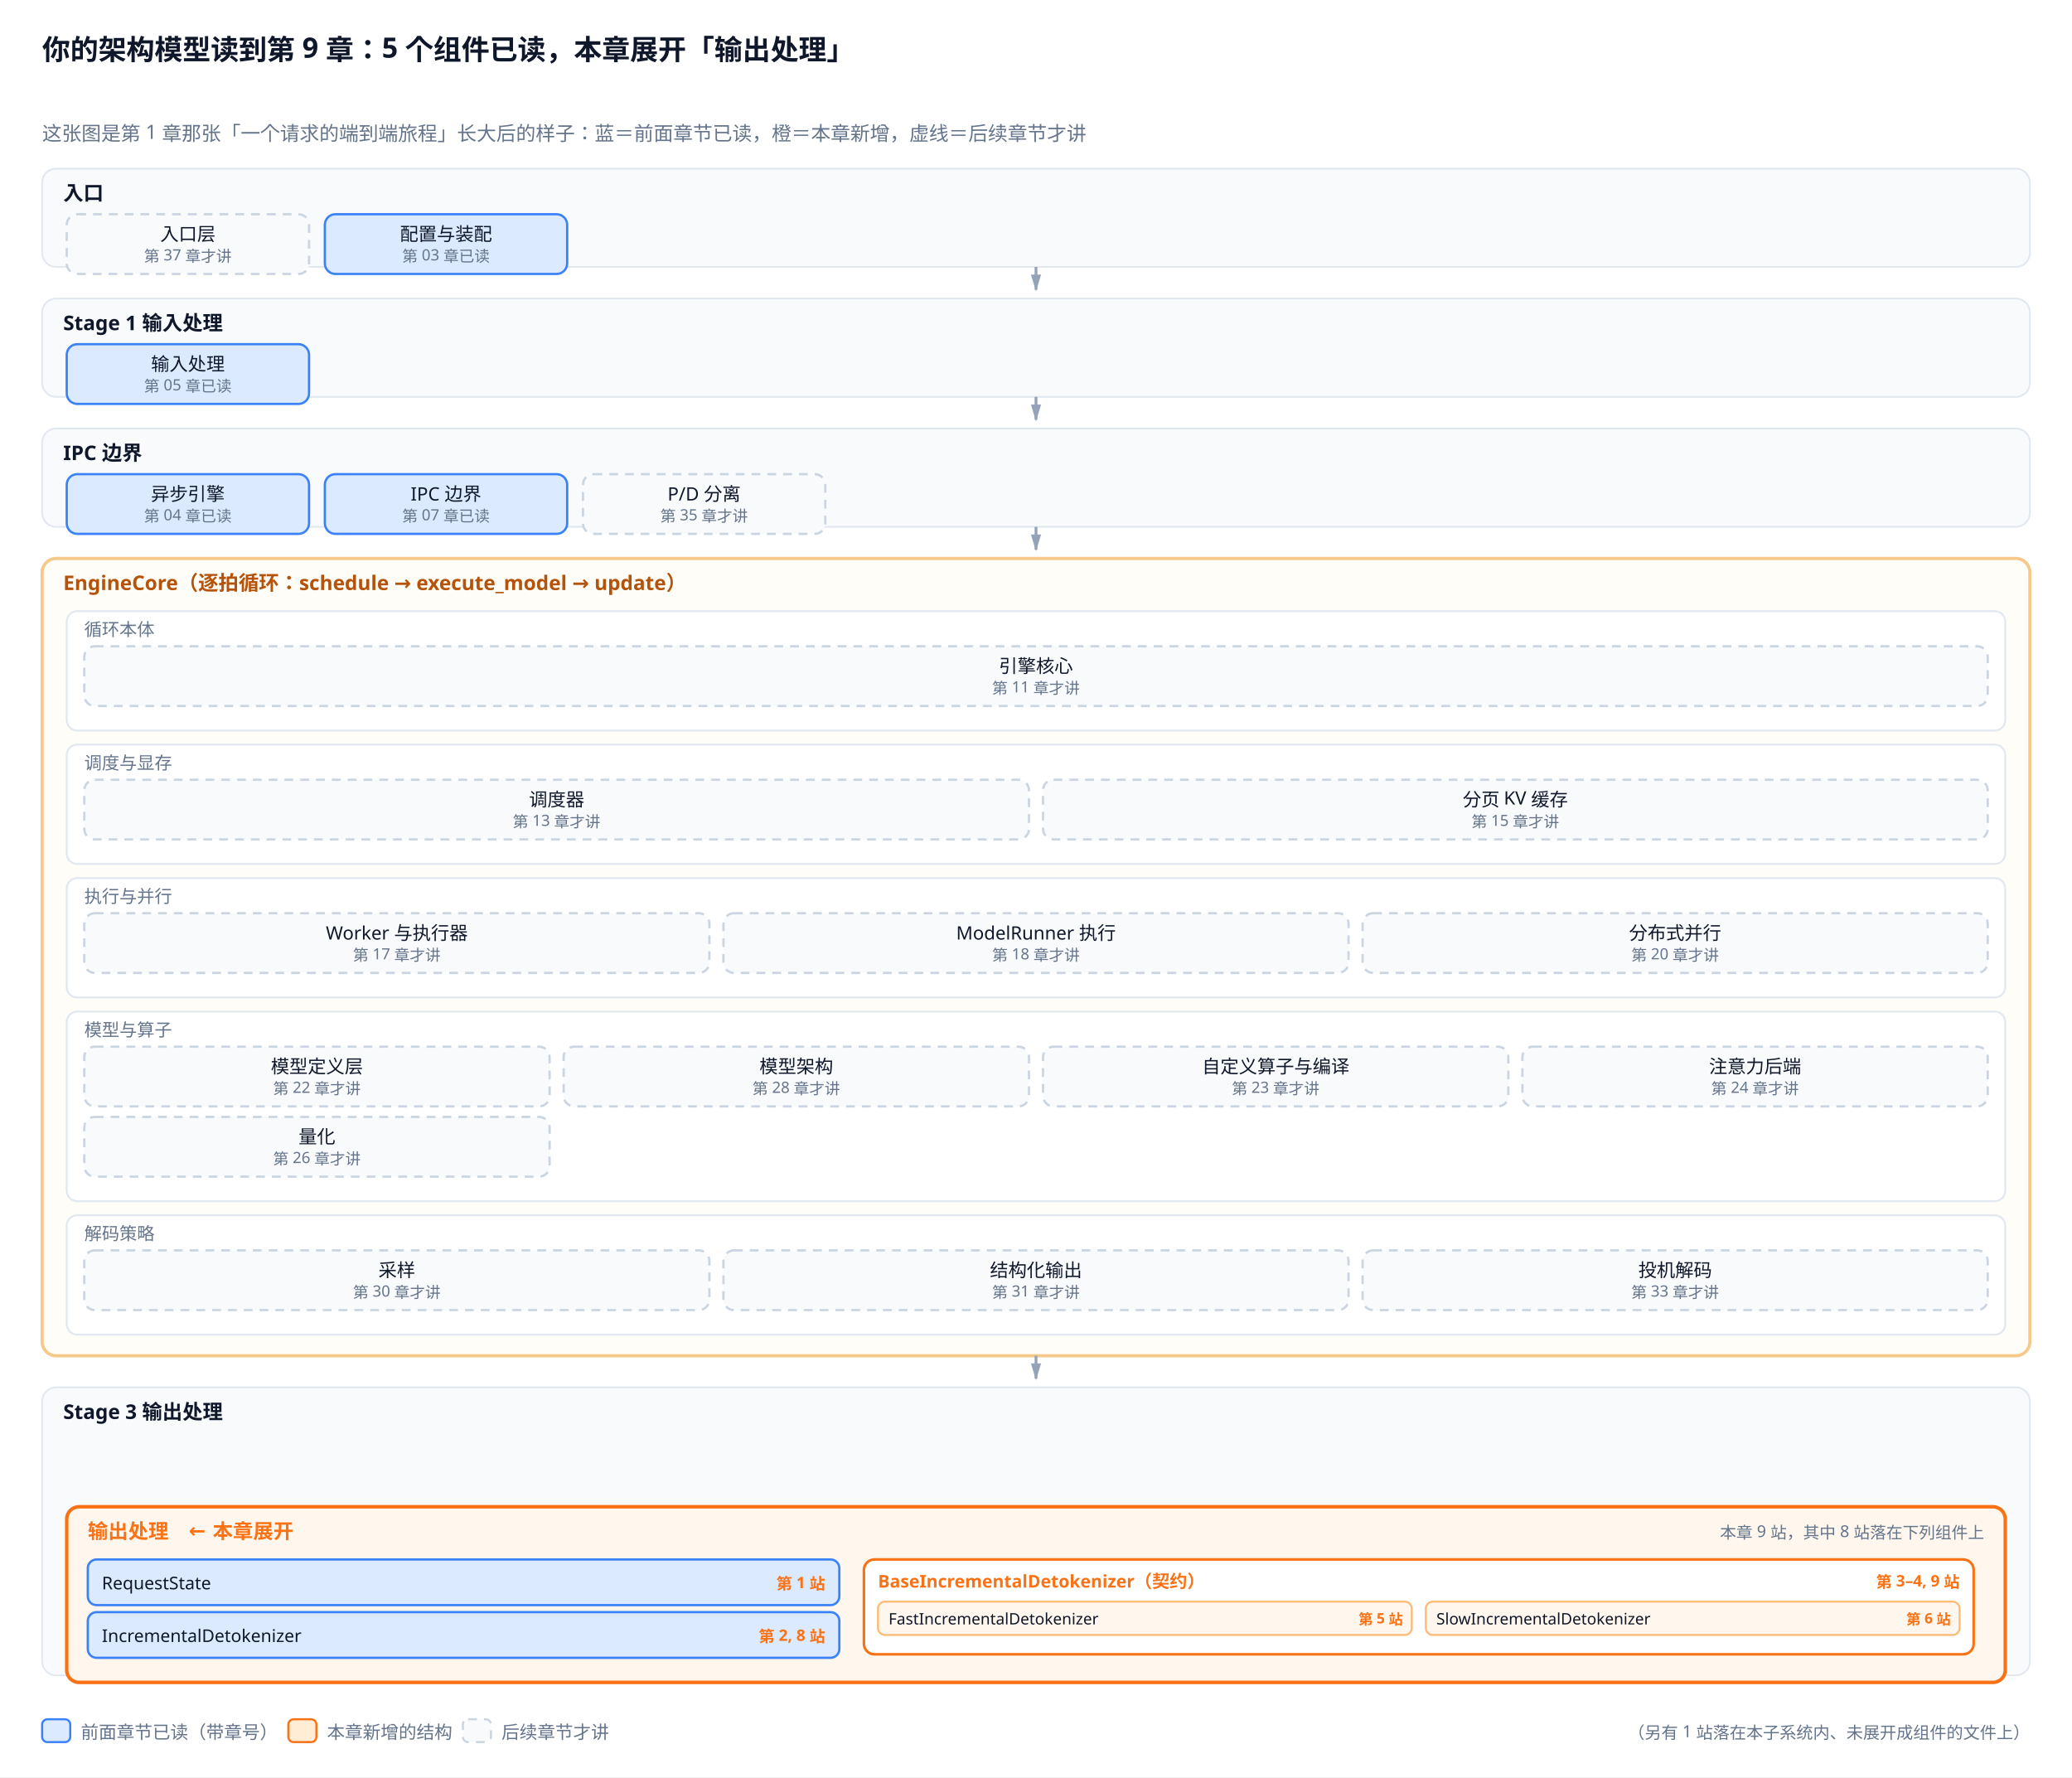
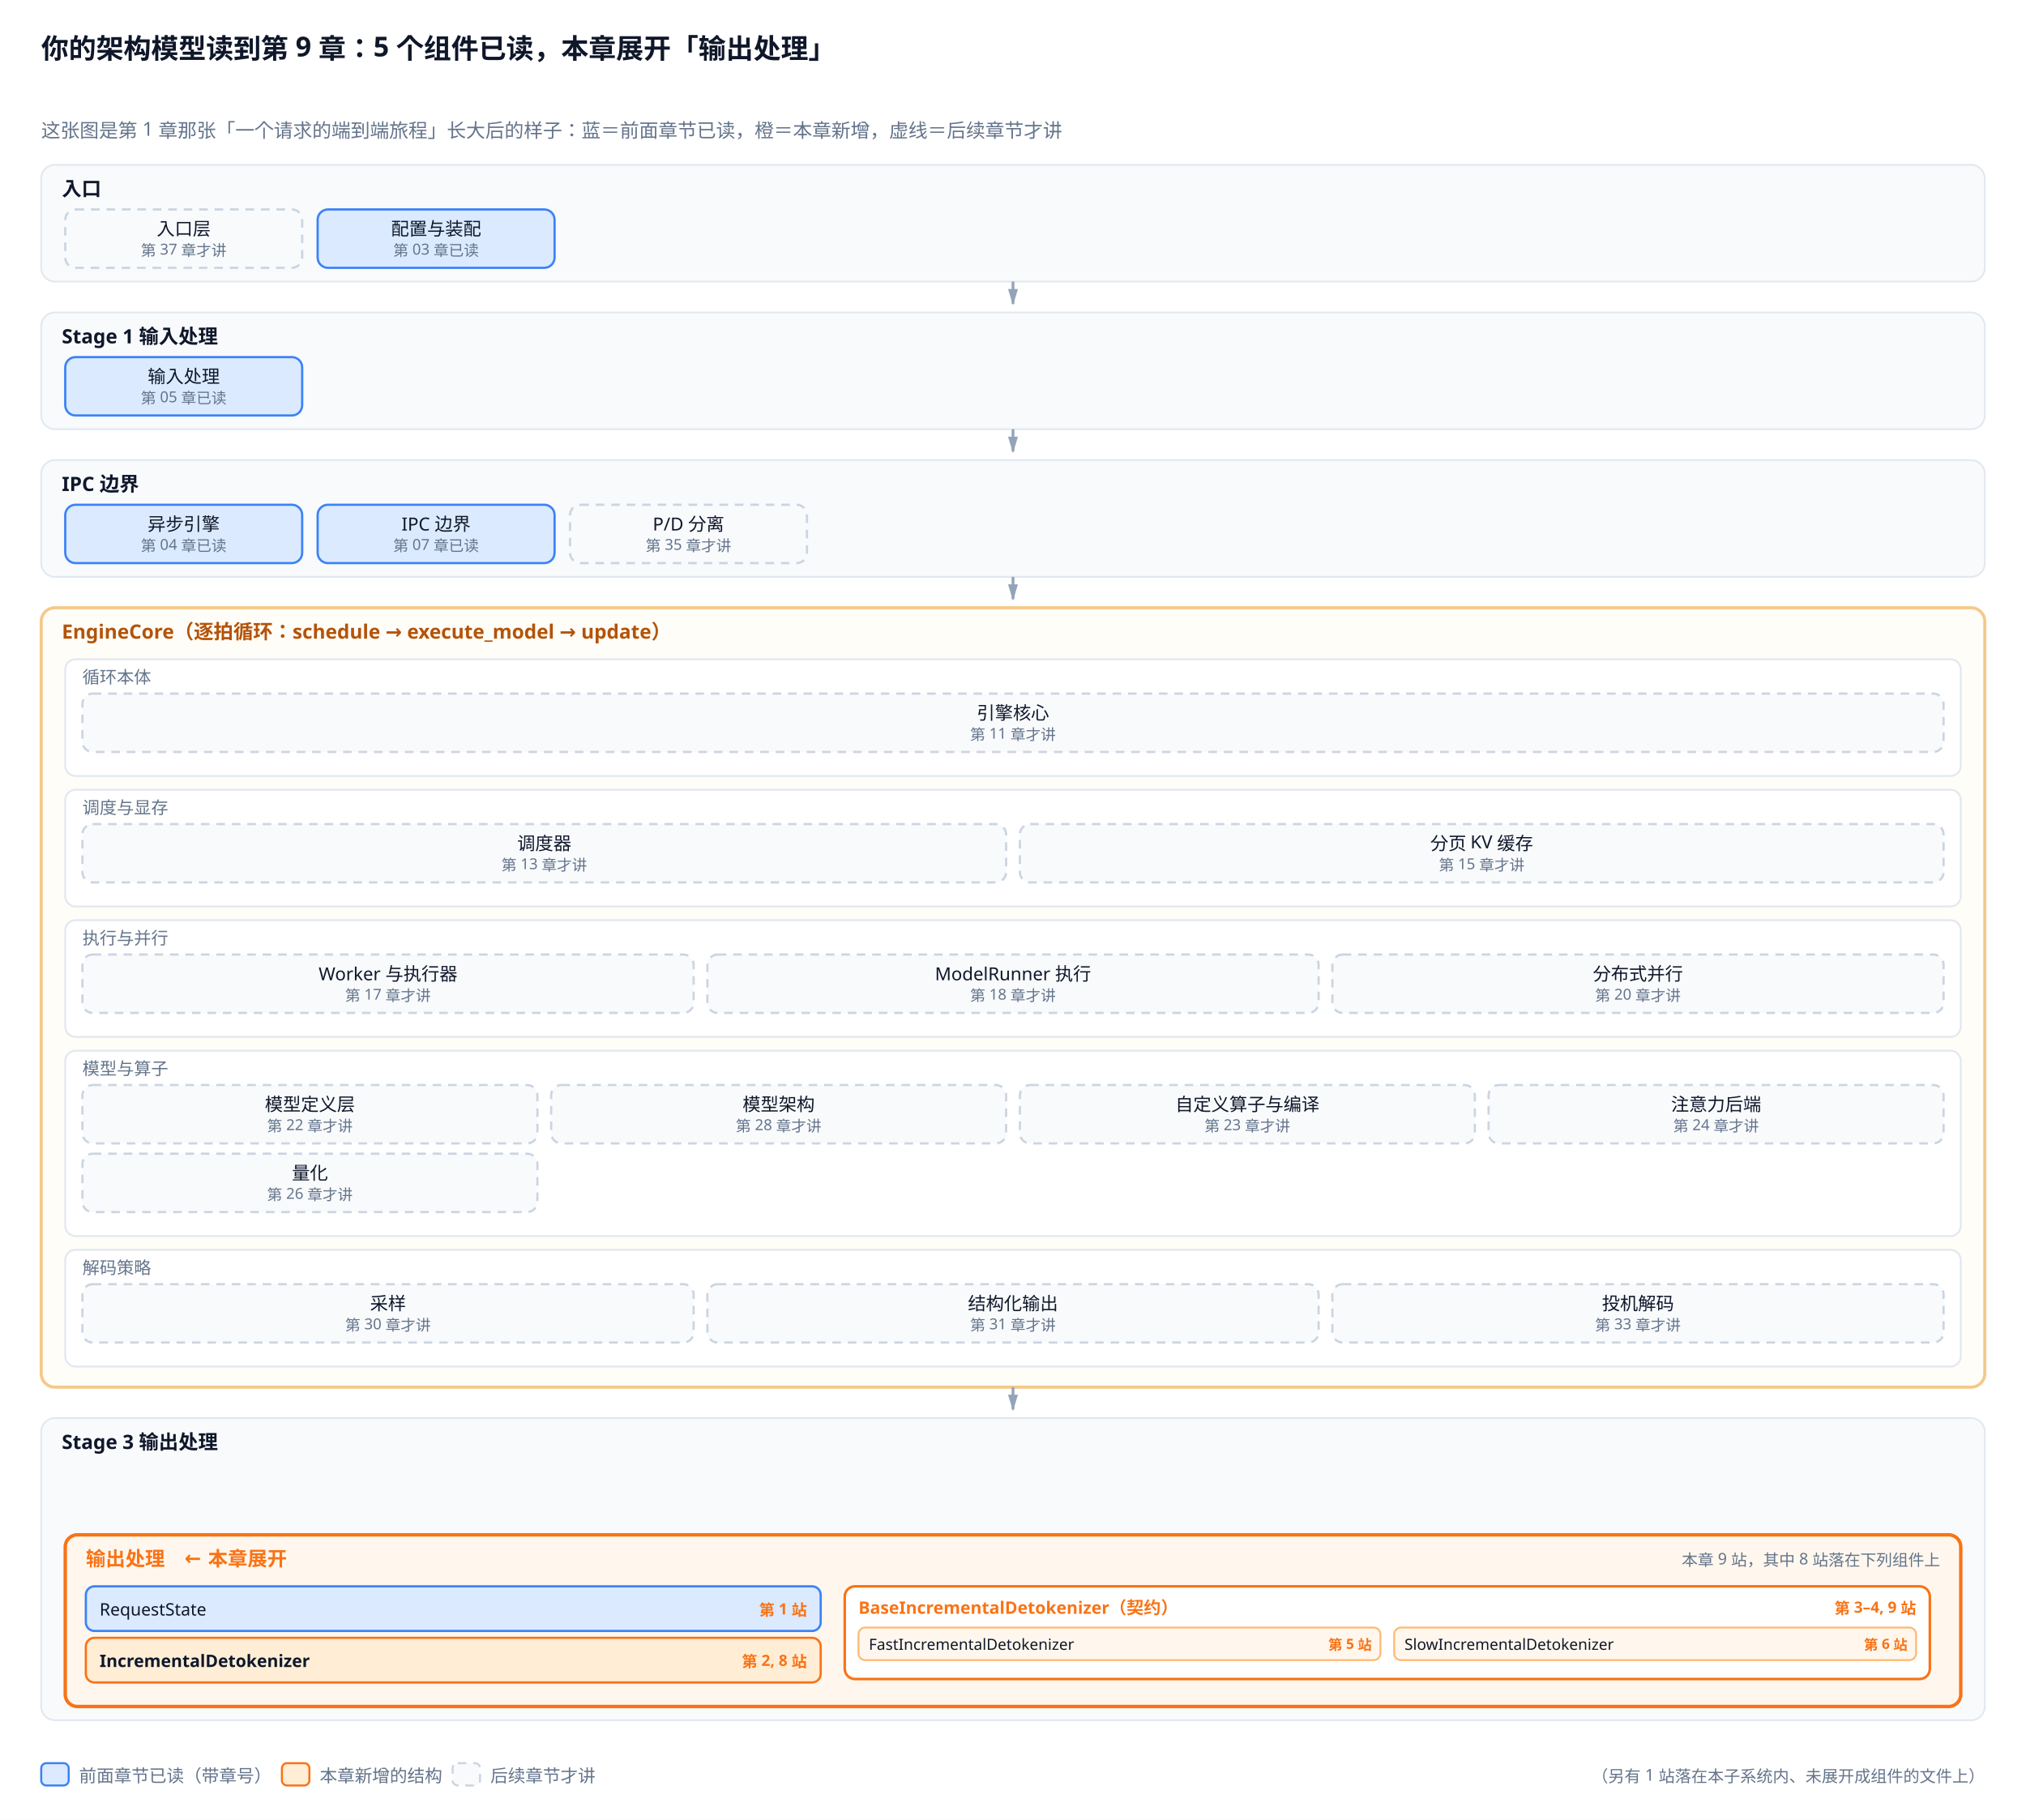
- <svg xmlns="http://www.w3.org/2000/svg" viewBox="0 0 1180 1012">
+ <svg xmlns="http://www.w3.org/2000/svg" viewBox="0 0 1180 1060">
  <defs>
    <marker id="a" viewBox="0 0 10 6" refX="9" refY="3" markerWidth="6" markerHeight="4" orient="auto">
      <path d="M0,0 L10,3 L0,6 Z" fill="#94a3b8" />
    </marker>
    <marker id="a2" viewBox="0 0 10 6" refX="9" refY="3" markerWidth="6" markerHeight="4" orient="auto">
      <path d="M0,0 L10,3 L0,6 Z" fill="#f97316" />
    </marker>
  </defs>
-   <rect width="1180" height="1012" fill="white" />
+   <rect width="1180" height="1060" fill="white" />
  <text x="24" y="34" font-family="sans-serif" font-size="16" fill="#0f172a" font-weight="bold">你的架构模型读到第 9 章：5 个组件已读，本章展开「输出处理」</text>
  <text x="24.0" y="80.0" font-family="sans-serif" font-size="11.2" fill="#64748b" text-anchor="start">这张图是第 1 章那张「一个请求的端到端旅程」长大后的样子：蓝＝前面章节已读，橙＝本章新增，虚线＝后续章节才讲</text>
-   <rect x="24.0" y="96.0" width="1132.0" height="56.0" rx="8" fill="#f8fafc" stroke="#e2e8f0" stroke-width="1.0" />
+   <rect x="24.0" y="96.0" width="1132.0" height="68.0" rx="8" fill="#f8fafc" stroke="#e2e8f0" stroke-width="1.0" />
  <text x="36.0" y="114.0" font-family="sans-serif" font-size="11.5" fill="#0f172a" text-anchor="start" font-weight="bold">入口</text>
  <rect x="38.0" y="122.0" width="138.0" height="34.0" rx="6" fill="#f8fafc" stroke="#cbd5e1" stroke-width="1.3" stroke-dasharray="5,4" />
  <text x="107.0" y="137.0" font-family="sans-serif" font-size="10.5" fill="#0f172a" text-anchor="middle">入口层</text>
  <text x="107.0" y="149.0" font-family="sans-serif" font-size="8.8" fill="#64748b" text-anchor="middle">第 37 章才讲</text>
  <rect x="185.0" y="122.0" width="138.0" height="34.0" rx="6" fill="#dbeafe" stroke="#3b82f6" stroke-width="1.3" />
  <text x="254.0" y="137.0" font-family="sans-serif" font-size="10.5" fill="#0f172a" text-anchor="middle">配置与装配</text>
  <text x="254.0" y="149.0" font-family="sans-serif" font-size="8.8" fill="#64748b" text-anchor="middle">第 03 章已读</text>
-   <path d="M590.0,152.0 L590.0,165.0" stroke="#94a3b8" stroke-width="1.6" marker-end="url(#a)" />
-   <rect x="24.0" y="170.0" width="1132.0" height="56.0" rx="8" fill="#f8fafc" stroke="#e2e8f0" stroke-width="1.0" />
-   <text x="36.0" y="188.0" font-family="sans-serif" font-size="11.5" fill="#0f172a" text-anchor="start" font-weight="bold">Stage 1 输入处理</text>
-   <rect x="38.0" y="196.0" width="138.0" height="34.0" rx="6" fill="#dbeafe" stroke="#3b82f6" stroke-width="1.3" />
-   <text x="107.0" y="211.0" font-family="sans-serif" font-size="10.5" fill="#0f172a" text-anchor="middle">输入处理</text>
-   <text x="107.0" y="223.0" font-family="sans-serif" font-size="8.8" fill="#64748b" text-anchor="middle">第 05 章已读</text>
-   <path d="M590.0,226.0 L590.0,239.0" stroke="#94a3b8" stroke-width="1.6" marker-end="url(#a)" />
-   <rect x="24.0" y="244.0" width="1132.0" height="56.0" rx="8" fill="#f8fafc" stroke="#e2e8f0" stroke-width="1.0" />
-   <text x="36.0" y="262.0" font-family="sans-serif" font-size="11.5" fill="#0f172a" text-anchor="start" font-weight="bold">IPC 边界</text>
-   <rect x="38.0" y="270.0" width="138.0" height="34.0" rx="6" fill="#dbeafe" stroke="#3b82f6" stroke-width="1.3" />
-   <text x="107.0" y="285.0" font-family="sans-serif" font-size="10.5" fill="#0f172a" text-anchor="middle">异步引擎</text>
-   <text x="107.0" y="297.0" font-family="sans-serif" font-size="8.8" fill="#64748b" text-anchor="middle">第 04 章已读</text>
-   <rect x="185.0" y="270.0" width="138.0" height="34.0" rx="6" fill="#dbeafe" stroke="#3b82f6" stroke-width="1.3" />
-   <text x="254.0" y="285.0" font-family="sans-serif" font-size="10.5" fill="#0f172a" text-anchor="middle">IPC 边界</text>
-   <text x="254.0" y="297.0" font-family="sans-serif" font-size="8.8" fill="#64748b" text-anchor="middle">第 07 章已读</text>
-   <rect x="332.0" y="270.0" width="138.0" height="34.0" rx="6" fill="#f8fafc" stroke="#cbd5e1" stroke-width="1.3" stroke-dasharray="5,4" />
-   <text x="401.0" y="285.0" font-family="sans-serif" font-size="10.5" fill="#0f172a" text-anchor="middle">P/D 分离</text>
-   <text x="401.0" y="297.0" font-family="sans-serif" font-size="8.8" fill="#64748b" text-anchor="middle">第 35 章才讲</text>
-   <path d="M590.0,300.0 L590.0,313.0" stroke="#94a3b8" stroke-width="1.6" marker-end="url(#a)" />
-   <rect x="24.0" y="318.0" width="1132.0" height="454.0" rx="8" fill="#fffdf7" stroke="#f5c98a" stroke-width="1.8" />
-   <text x="36.0" y="336.0" font-family="sans-serif" font-size="11.5" fill="#b45309" text-anchor="start" font-weight="bold">EngineCore（逐拍循环：schedule → execute_model → update）</text>
-   <rect x="38.0" y="348.0" width="1104.0" height="68.0" rx="6" fill="#ffffff" stroke="#e2e8f0" stroke-width="1.1" />
-   <text x="48.0" y="362.0" font-family="sans-serif" font-size="10" fill="#64748b" text-anchor="start">循环本体</text>
-   <rect x="48.0" y="368.0" width="1084.0" height="34.0" rx="6" fill="#f8fafc" stroke="#cbd5e1" stroke-width="1.3" stroke-dasharray="5,4" />
-   <text x="590.0" y="383.0" font-family="sans-serif" font-size="10.5" fill="#0f172a" text-anchor="middle">引擎核心</text>
-   <text x="590.0" y="395.0" font-family="sans-serif" font-size="8.8" fill="#64748b" text-anchor="middle">第 11 章才讲</text>
-   <rect x="38.0" y="424.0" width="1104.0" height="68.0" rx="6" fill="#ffffff" stroke="#e2e8f0" stroke-width="1.1" />
-   <text x="48.0" y="438.0" font-family="sans-serif" font-size="10" fill="#64748b" text-anchor="start">调度与显存</text>
-   <rect x="48.0" y="444.0" width="538.0" height="34.0" rx="6" fill="#f8fafc" stroke="#cbd5e1" stroke-width="1.3" stroke-dasharray="5,4" />
-   <text x="317.0" y="459.0" font-family="sans-serif" font-size="10.5" fill="#0f172a" text-anchor="middle">调度器</text>
-   <text x="317.0" y="471.0" font-family="sans-serif" font-size="8.8" fill="#64748b" text-anchor="middle">第 13 章才讲</text>
-   <rect x="594.0" y="444.0" width="538.0" height="34.0" rx="6" fill="#f8fafc" stroke="#cbd5e1" stroke-width="1.3" stroke-dasharray="5,4" />
-   <text x="863.0" y="459.0" font-family="sans-serif" font-size="10.5" fill="#0f172a" text-anchor="middle">分页 KV 缓存</text>
-   <text x="863.0" y="471.0" font-family="sans-serif" font-size="8.8" fill="#64748b" text-anchor="middle">第 15 章才讲</text>
-   <rect x="38.0" y="500.0" width="1104.0" height="68.0" rx="6" fill="#ffffff" stroke="#e2e8f0" stroke-width="1.1" />
-   <text x="48.0" y="514.0" font-family="sans-serif" font-size="10" fill="#64748b" text-anchor="start">执行与并行</text>
-   <rect x="48.0" y="520.0" width="356.0" height="34.0" rx="6" fill="#f8fafc" stroke="#cbd5e1" stroke-width="1.3" stroke-dasharray="5,4" />
-   <text x="226.0" y="535.0" font-family="sans-serif" font-size="10.5" fill="#0f172a" text-anchor="middle">Worker 与执行器</text>
-   <text x="226.0" y="547.0" font-family="sans-serif" font-size="8.8" fill="#64748b" text-anchor="middle">第 17 章才讲</text>
-   <rect x="412.0" y="520.0" width="356.0" height="34.0" rx="6" fill="#f8fafc" stroke="#cbd5e1" stroke-width="1.3" stroke-dasharray="5,4" />
-   <text x="590.0" y="535.0" font-family="sans-serif" font-size="10.5" fill="#0f172a" text-anchor="middle">ModelRunner 执行</text>
-   <text x="590.0" y="547.0" font-family="sans-serif" font-size="8.8" fill="#64748b" text-anchor="middle">第 18 章才讲</text>
-   <rect x="776.0" y="520.0" width="356.0" height="34.0" rx="6" fill="#f8fafc" stroke="#cbd5e1" stroke-width="1.3" stroke-dasharray="5,4" />
-   <text x="954.0" y="535.0" font-family="sans-serif" font-size="10.5" fill="#0f172a" text-anchor="middle">分布式并行</text>
-   <text x="954.0" y="547.0" font-family="sans-serif" font-size="8.8" fill="#64748b" text-anchor="middle">第 20 章才讲</text>
-   <rect x="38.0" y="576.0" width="1104.0" height="108.0" rx="6" fill="#ffffff" stroke="#e2e8f0" stroke-width="1.1" />
-   <text x="48.0" y="590.0" font-family="sans-serif" font-size="10" fill="#64748b" text-anchor="start">模型与算子</text>
-   <rect x="48.0" y="596.0" width="265.0" height="34.0" rx="6" fill="#f8fafc" stroke="#cbd5e1" stroke-width="1.3" stroke-dasharray="5,4" />
-   <text x="180.5" y="611.0" font-family="sans-serif" font-size="10.5" fill="#0f172a" text-anchor="middle">模型定义层</text>
-   <text x="180.5" y="623.0" font-family="sans-serif" font-size="8.8" fill="#64748b" text-anchor="middle">第 22 章才讲</text>
-   <rect x="321.0" y="596.0" width="265.0" height="34.0" rx="6" fill="#f8fafc" stroke="#cbd5e1" stroke-width="1.3" stroke-dasharray="5,4" />
-   <text x="453.5" y="611.0" font-family="sans-serif" font-size="10.5" fill="#0f172a" text-anchor="middle">模型架构</text>
-   <text x="453.5" y="623.0" font-family="sans-serif" font-size="8.8" fill="#64748b" text-anchor="middle">第 28 章才讲</text>
-   <rect x="594.0" y="596.0" width="265.0" height="34.0" rx="6" fill="#f8fafc" stroke="#cbd5e1" stroke-width="1.3" stroke-dasharray="5,4" />
-   <text x="726.5" y="611.0" font-family="sans-serif" font-size="10.5" fill="#0f172a" text-anchor="middle">自定义算子与编译</text>
-   <text x="726.5" y="623.0" font-family="sans-serif" font-size="8.8" fill="#64748b" text-anchor="middle">第 23 章才讲</text>
-   <rect x="867.0" y="596.0" width="265.0" height="34.0" rx="6" fill="#f8fafc" stroke="#cbd5e1" stroke-width="1.3" stroke-dasharray="5,4" />
-   <text x="999.5" y="611.0" font-family="sans-serif" font-size="10.5" fill="#0f172a" text-anchor="middle">注意力后端</text>
-   <text x="999.5" y="623.0" font-family="sans-serif" font-size="8.8" fill="#64748b" text-anchor="middle">第 24 章才讲</text>
-   <rect x="48.0" y="636.0" width="265.0" height="34.0" rx="6" fill="#f8fafc" stroke="#cbd5e1" stroke-width="1.3" stroke-dasharray="5,4" />
-   <text x="180.5" y="651.0" font-family="sans-serif" font-size="10.5" fill="#0f172a" text-anchor="middle">量化</text>
-   <text x="180.5" y="663.0" font-family="sans-serif" font-size="8.8" fill="#64748b" text-anchor="middle">第 26 章才讲</text>
-   <rect x="38.0" y="692.0" width="1104.0" height="68.0" rx="6" fill="#ffffff" stroke="#e2e8f0" stroke-width="1.1" />
-   <text x="48.0" y="706.0" font-family="sans-serif" font-size="10" fill="#64748b" text-anchor="start">解码策略</text>
-   <rect x="48.0" y="712.0" width="356.0" height="34.0" rx="6" fill="#f8fafc" stroke="#cbd5e1" stroke-width="1.3" stroke-dasharray="5,4" />
-   <text x="226.0" y="727.0" font-family="sans-serif" font-size="10.5" fill="#0f172a" text-anchor="middle">采样</text>
-   <text x="226.0" y="739.0" font-family="sans-serif" font-size="8.8" fill="#64748b" text-anchor="middle">第 30 章才讲</text>
-   <rect x="412.0" y="712.0" width="356.0" height="34.0" rx="6" fill="#f8fafc" stroke="#cbd5e1" stroke-width="1.3" stroke-dasharray="5,4" />
-   <text x="590.0" y="727.0" font-family="sans-serif" font-size="10.5" fill="#0f172a" text-anchor="middle">结构化输出</text>
-   <text x="590.0" y="739.0" font-family="sans-serif" font-size="8.8" fill="#64748b" text-anchor="middle">第 31 章才讲</text>
-   <rect x="776.0" y="712.0" width="356.0" height="34.0" rx="6" fill="#f8fafc" stroke="#cbd5e1" stroke-width="1.3" stroke-dasharray="5,4" />
-   <text x="954.0" y="727.0" font-family="sans-serif" font-size="10.5" fill="#0f172a" text-anchor="middle">投机解码</text>
-   <text x="954.0" y="739.0" font-family="sans-serif" font-size="8.8" fill="#64748b" text-anchor="middle">第 33 章才讲</text>
-   <path d="M590.0,772.0 L590.0,785.0" stroke="#94a3b8" stroke-width="1.6" marker-end="url(#a)" />
-   <rect x="24.0" y="790.0" width="1132.0" height="164.0" rx="8" fill="#f8fafc" stroke="#e2e8f0" stroke-width="1.0" />
-   <text x="36.0" y="808.0" font-family="sans-serif" font-size="11.5" fill="#0f172a" text-anchor="start" font-weight="bold">Stage 3 输出处理</text>
-   <rect x="38.0" y="858.0" width="1104.0" height="100.0" rx="7" fill="#fff7ed" stroke="#f97316" stroke-width="2.0" />
-   <text x="50.0" y="876.0" font-family="sans-serif" font-size="11.5" fill="#f97316" text-anchor="start" font-weight="bold">输出处理　← 本章展开</text>
-   <text x="1130.0" y="876.0" font-family="sans-serif" font-size="9.3" fill="#64748b" text-anchor="end">本章 9 站，其中 8 站落在下列组件上</text>
-   <rect x="50.0" y="888.0" width="428.0" height="26.0" rx="5" fill="#dbeafe" stroke="#3b82f6" stroke-width="1.3" />
-   <text x="58.0" y="905.0" font-family="sans-serif" font-size="10" fill="#0f172a" text-anchor="start">RequestState</text>
-   <text x="470.0" y="905.0" font-family="sans-serif" font-size="9" fill="#f97316" text-anchor="end" font-weight="bold">第 1 站</text>
-   <rect x="50.0" y="918.0" width="428.0" height="26.0" rx="5" fill="#dbeafe" stroke="#3b82f6" stroke-width="1.3" />
-   <text x="58.0" y="935.0" font-family="sans-serif" font-size="10" fill="#0f172a" text-anchor="start">IncrementalDetokenizer</text>
-   <text x="470.0" y="935.0" font-family="sans-serif" font-size="9" fill="#f97316" text-anchor="end" font-weight="bold">第 2, 8 站</text>
-   <rect x="492.0" y="888.0" width="632.0" height="54.0" rx="6" fill="#ffffff" stroke="#f97316" stroke-width="1.5" />
-   <text x="500.0" y="904.0" font-family="sans-serif" font-size="10" fill="#f97316" text-anchor="start" font-weight="bold">BaseIncrementalDetokenizer（契约）</text>
-   <text x="1116.0" y="904.0" font-family="sans-serif" font-size="9" fill="#f97316" text-anchor="end" font-weight="bold">第 3–4, 9 站</text>
-   <rect x="500.0" y="912.0" width="304.0" height="19.0" rx="4" fill="#fff7ed" stroke="#fdba74" stroke-width="1.1" />
-   <text x="506.0" y="925.0" font-family="sans-serif" font-size="9" fill="#0f172a" text-anchor="start">FastIncrementalDetokenizer</text>
-   <text x="799.0" y="925.0" font-family="sans-serif" font-size="8.2" fill="#f97316" text-anchor="end" font-weight="bold">第 5 站</text>
-   <rect x="812.0" y="912.0" width="304.0" height="19.0" rx="4" fill="#fff7ed" stroke="#fdba74" stroke-width="1.1" />
-   <text x="818.0" y="925.0" font-family="sans-serif" font-size="9" fill="#0f172a" text-anchor="start">SlowIncrementalDetokenizer</text>
-   <text x="1111.0" y="925.0" font-family="sans-serif" font-size="8.2" fill="#f97316" text-anchor="end" font-weight="bold">第 6 站</text>
-   <rect x="24.0" y="979.0" width="16.0" height="13.0" rx="3" fill="#dbeafe" stroke="#3b82f6" stroke-width="1.2" />
-   <text x="46.0" y="990.0" font-family="sans-serif" font-size="10.2" fill="#64748b" text-anchor="start">前面章节已读（带章号）</text>
-   <rect x="164.2" y="979.0" width="16.0" height="13.0" rx="3" fill="#ffedd5" stroke="#f97316" stroke-width="1.2" />
-   <text x="186.2" y="990.0" font-family="sans-serif" font-size="10.2" fill="#64748b" text-anchor="start">本章新增的结构</text>
-   <rect x="263.6" y="979.0" width="16.0" height="13.0" rx="3" fill="#f8fafc" stroke="#cbd5e1" stroke-width="1.2" stroke-dasharray="5,4" />
-   <text x="285.6" y="990.0" font-family="sans-serif" font-size="10.2" fill="#64748b" text-anchor="start">后续章节才讲</text>
-   <text x="1156.0" y="990.0" font-family="sans-serif" font-size="9.5" fill="#64748b" text-anchor="end">（另有 1 站落在本子系统内、未展开成组件的文件上）</text>
+   <path d="M590.0,164.0 L590.0,177.0" stroke="#94a3b8" stroke-width="1.6" marker-end="url(#a)" />
+   <rect x="24.0" y="182.0" width="1132.0" height="68.0" rx="8" fill="#f8fafc" stroke="#e2e8f0" stroke-width="1.0" />
+   <text x="36.0" y="200.0" font-family="sans-serif" font-size="11.5" fill="#0f172a" text-anchor="start" font-weight="bold">Stage 1 输入处理</text>
+   <rect x="38.0" y="208.0" width="138.0" height="34.0" rx="6" fill="#dbeafe" stroke="#3b82f6" stroke-width="1.3" />
+   <text x="107.0" y="223.0" font-family="sans-serif" font-size="10.5" fill="#0f172a" text-anchor="middle">输入处理</text>
+   <text x="107.0" y="235.0" font-family="sans-serif" font-size="8.8" fill="#64748b" text-anchor="middle">第 05 章已读</text>
+   <path d="M590.0,250.0 L590.0,263.0" stroke="#94a3b8" stroke-width="1.6" marker-end="url(#a)" />
+   <rect x="24.0" y="268.0" width="1132.0" height="68.0" rx="8" fill="#f8fafc" stroke="#e2e8f0" stroke-width="1.0" />
+   <text x="36.0" y="286.0" font-family="sans-serif" font-size="11.5" fill="#0f172a" text-anchor="start" font-weight="bold">IPC 边界</text>
+   <rect x="38.0" y="294.0" width="138.0" height="34.0" rx="6" fill="#dbeafe" stroke="#3b82f6" stroke-width="1.3" />
+   <text x="107.0" y="309.0" font-family="sans-serif" font-size="10.5" fill="#0f172a" text-anchor="middle">异步引擎</text>
+   <text x="107.0" y="321.0" font-family="sans-serif" font-size="8.8" fill="#64748b" text-anchor="middle">第 04 章已读</text>
+   <rect x="185.0" y="294.0" width="138.0" height="34.0" rx="6" fill="#dbeafe" stroke="#3b82f6" stroke-width="1.3" />
+   <text x="254.0" y="309.0" font-family="sans-serif" font-size="10.5" fill="#0f172a" text-anchor="middle">IPC 边界</text>
+   <text x="254.0" y="321.0" font-family="sans-serif" font-size="8.8" fill="#64748b" text-anchor="middle">第 07 章已读</text>
+   <rect x="332.0" y="294.0" width="138.0" height="34.0" rx="6" fill="#f8fafc" stroke="#cbd5e1" stroke-width="1.3" stroke-dasharray="5,4" />
+   <text x="401.0" y="309.0" font-family="sans-serif" font-size="10.5" fill="#0f172a" text-anchor="middle">P/D 分离</text>
+   <text x="401.0" y="321.0" font-family="sans-serif" font-size="8.8" fill="#64748b" text-anchor="middle">第 35 章才讲</text>
+   <path d="M590.0,336.0 L590.0,349.0" stroke="#94a3b8" stroke-width="1.6" marker-end="url(#a)" />
+   <rect x="24.0" y="354.0" width="1132.0" height="454.0" rx="8" fill="#fffdf7" stroke="#f5c98a" stroke-width="1.8" />
+   <text x="36.0" y="372.0" font-family="sans-serif" font-size="11.5" fill="#b45309" text-anchor="start" font-weight="bold">EngineCore（逐拍循环：schedule → execute_model → update）</text>
+   <rect x="38.0" y="384.0" width="1104.0" height="68.0" rx="6" fill="#ffffff" stroke="#e2e8f0" stroke-width="1.1" />
+   <text x="48.0" y="398.0" font-family="sans-serif" font-size="10" fill="#64748b" text-anchor="start">循环本体</text>
+   <rect x="48.0" y="404.0" width="1084.0" height="34.0" rx="6" fill="#f8fafc" stroke="#cbd5e1" stroke-width="1.3" stroke-dasharray="5,4" />
+   <text x="590.0" y="419.0" font-family="sans-serif" font-size="10.5" fill="#0f172a" text-anchor="middle">引擎核心</text>
+   <text x="590.0" y="431.0" font-family="sans-serif" font-size="8.8" fill="#64748b" text-anchor="middle">第 11 章才讲</text>
+   <rect x="38.0" y="460.0" width="1104.0" height="68.0" rx="6" fill="#ffffff" stroke="#e2e8f0" stroke-width="1.1" />
+   <text x="48.0" y="474.0" font-family="sans-serif" font-size="10" fill="#64748b" text-anchor="start">调度与显存</text>
+   <rect x="48.0" y="480.0" width="538.0" height="34.0" rx="6" fill="#f8fafc" stroke="#cbd5e1" stroke-width="1.3" stroke-dasharray="5,4" />
+   <text x="317.0" y="495.0" font-family="sans-serif" font-size="10.5" fill="#0f172a" text-anchor="middle">调度器</text>
+   <text x="317.0" y="507.0" font-family="sans-serif" font-size="8.8" fill="#64748b" text-anchor="middle">第 13 章才讲</text>
+   <rect x="594.0" y="480.0" width="538.0" height="34.0" rx="6" fill="#f8fafc" stroke="#cbd5e1" stroke-width="1.3" stroke-dasharray="5,4" />
+   <text x="863.0" y="495.0" font-family="sans-serif" font-size="10.5" fill="#0f172a" text-anchor="middle">分页 KV 缓存</text>
+   <text x="863.0" y="507.0" font-family="sans-serif" font-size="8.8" fill="#64748b" text-anchor="middle">第 15 章才讲</text>
+   <rect x="38.0" y="536.0" width="1104.0" height="68.0" rx="6" fill="#ffffff" stroke="#e2e8f0" stroke-width="1.1" />
+   <text x="48.0" y="550.0" font-family="sans-serif" font-size="10" fill="#64748b" text-anchor="start">执行与并行</text>
+   <rect x="48.0" y="556.0" width="356.0" height="34.0" rx="6" fill="#f8fafc" stroke="#cbd5e1" stroke-width="1.3" stroke-dasharray="5,4" />
+   <text x="226.0" y="571.0" font-family="sans-serif" font-size="10.5" fill="#0f172a" text-anchor="middle">Worker 与执行器</text>
+   <text x="226.0" y="583.0" font-family="sans-serif" font-size="8.8" fill="#64748b" text-anchor="middle">第 17 章才讲</text>
+   <rect x="412.0" y="556.0" width="356.0" height="34.0" rx="6" fill="#f8fafc" stroke="#cbd5e1" stroke-width="1.3" stroke-dasharray="5,4" />
+   <text x="590.0" y="571.0" font-family="sans-serif" font-size="10.5" fill="#0f172a" text-anchor="middle">ModelRunner 执行</text>
+   <text x="590.0" y="583.0" font-family="sans-serif" font-size="8.8" fill="#64748b" text-anchor="middle">第 18 章才讲</text>
+   <rect x="776.0" y="556.0" width="356.0" height="34.0" rx="6" fill="#f8fafc" stroke="#cbd5e1" stroke-width="1.3" stroke-dasharray="5,4" />
+   <text x="954.0" y="571.0" font-family="sans-serif" font-size="10.5" fill="#0f172a" text-anchor="middle">分布式并行</text>
+   <text x="954.0" y="583.0" font-family="sans-serif" font-size="8.8" fill="#64748b" text-anchor="middle">第 20 章才讲</text>
+   <rect x="38.0" y="612.0" width="1104.0" height="108.0" rx="6" fill="#ffffff" stroke="#e2e8f0" stroke-width="1.1" />
+   <text x="48.0" y="626.0" font-family="sans-serif" font-size="10" fill="#64748b" text-anchor="start">模型与算子</text>
+   <rect x="48.0" y="632.0" width="265.0" height="34.0" rx="6" fill="#f8fafc" stroke="#cbd5e1" stroke-width="1.3" stroke-dasharray="5,4" />
+   <text x="180.5" y="647.0" font-family="sans-serif" font-size="10.5" fill="#0f172a" text-anchor="middle">模型定义层</text>
+   <text x="180.5" y="659.0" font-family="sans-serif" font-size="8.8" fill="#64748b" text-anchor="middle">第 22 章才讲</text>
+   <rect x="321.0" y="632.0" width="265.0" height="34.0" rx="6" fill="#f8fafc" stroke="#cbd5e1" stroke-width="1.3" stroke-dasharray="5,4" />
+   <text x="453.5" y="647.0" font-family="sans-serif" font-size="10.5" fill="#0f172a" text-anchor="middle">模型架构</text>
+   <text x="453.5" y="659.0" font-family="sans-serif" font-size="8.8" fill="#64748b" text-anchor="middle">第 28 章才讲</text>
+   <rect x="594.0" y="632.0" width="265.0" height="34.0" rx="6" fill="#f8fafc" stroke="#cbd5e1" stroke-width="1.3" stroke-dasharray="5,4" />
+   <text x="726.5" y="647.0" font-family="sans-serif" font-size="10.5" fill="#0f172a" text-anchor="middle">自定义算子与编译</text>
+   <text x="726.5" y="659.0" font-family="sans-serif" font-size="8.8" fill="#64748b" text-anchor="middle">第 23 章才讲</text>
+   <rect x="867.0" y="632.0" width="265.0" height="34.0" rx="6" fill="#f8fafc" stroke="#cbd5e1" stroke-width="1.3" stroke-dasharray="5,4" />
+   <text x="999.5" y="647.0" font-family="sans-serif" font-size="10.5" fill="#0f172a" text-anchor="middle">注意力后端</text>
+   <text x="999.5" y="659.0" font-family="sans-serif" font-size="8.8" fill="#64748b" text-anchor="middle">第 24 章才讲</text>
+   <rect x="48.0" y="672.0" width="265.0" height="34.0" rx="6" fill="#f8fafc" stroke="#cbd5e1" stroke-width="1.3" stroke-dasharray="5,4" />
+   <text x="180.5" y="687.0" font-family="sans-serif" font-size="10.5" fill="#0f172a" text-anchor="middle">量化</text>
+   <text x="180.5" y="699.0" font-family="sans-serif" font-size="8.8" fill="#64748b" text-anchor="middle">第 26 章才讲</text>
+   <rect x="38.0" y="728.0" width="1104.0" height="68.0" rx="6" fill="#ffffff" stroke="#e2e8f0" stroke-width="1.1" />
+   <text x="48.0" y="742.0" font-family="sans-serif" font-size="10" fill="#64748b" text-anchor="start">解码策略</text>
+   <rect x="48.0" y="748.0" width="356.0" height="34.0" rx="6" fill="#f8fafc" stroke="#cbd5e1" stroke-width="1.3" stroke-dasharray="5,4" />
+   <text x="226.0" y="763.0" font-family="sans-serif" font-size="10.5" fill="#0f172a" text-anchor="middle">采样</text>
+   <text x="226.0" y="775.0" font-family="sans-serif" font-size="8.8" fill="#64748b" text-anchor="middle">第 30 章才讲</text>
+   <rect x="412.0" y="748.0" width="356.0" height="34.0" rx="6" fill="#f8fafc" stroke="#cbd5e1" stroke-width="1.3" stroke-dasharray="5,4" />
+   <text x="590.0" y="763.0" font-family="sans-serif" font-size="10.5" fill="#0f172a" text-anchor="middle">结构化输出</text>
+   <text x="590.0" y="775.0" font-family="sans-serif" font-size="8.8" fill="#64748b" text-anchor="middle">第 31 章才讲</text>
+   <rect x="776.0" y="748.0" width="356.0" height="34.0" rx="6" fill="#f8fafc" stroke="#cbd5e1" stroke-width="1.3" stroke-dasharray="5,4" />
+   <text x="954.0" y="763.0" font-family="sans-serif" font-size="10.5" fill="#0f172a" text-anchor="middle">投机解码</text>
+   <text x="954.0" y="775.0" font-family="sans-serif" font-size="8.8" fill="#64748b" text-anchor="middle">第 33 章才讲</text>
+   <path d="M590.0,808.0 L590.0,821.0" stroke="#94a3b8" stroke-width="1.6" marker-end="url(#a)" />
+   <rect x="24.0" y="826.0" width="1132.0" height="176.0" rx="8" fill="#f8fafc" stroke="#e2e8f0" stroke-width="1.0" />
+   <text x="36.0" y="844.0" font-family="sans-serif" font-size="11.5" fill="#0f172a" text-anchor="start" font-weight="bold">Stage 3 输出处理</text>
+   <rect x="38.0" y="894.0" width="1104.0" height="100.0" rx="7" fill="#fff7ed" stroke="#f97316" stroke-width="2.0" />
+   <text x="50.0" y="912.0" font-family="sans-serif" font-size="11.5" fill="#f97316" text-anchor="start" font-weight="bold">输出处理　← 本章展开</text>
+   <text x="1130.0" y="912.0" font-family="sans-serif" font-size="9.3" fill="#64748b" text-anchor="end">本章 9 站，其中 8 站落在下列组件上</text>
+   <rect x="50.0" y="924.0" width="428.0" height="26.0" rx="5" fill="#dbeafe" stroke="#3b82f6" stroke-width="1.3" />
+   <text x="58.0" y="941.0" font-family="sans-serif" font-size="10" fill="#0f172a" text-anchor="start">RequestState</text>
+   <text x="470.0" y="941.0" font-family="sans-serif" font-size="9" fill="#f97316" text-anchor="end" font-weight="bold">第 1 站</text>
+   <rect x="50.0" y="954.0" width="428.0" height="26.0" rx="5" fill="#ffedd5" stroke="#f97316" stroke-width="1.3" />
+   <text x="58.0" y="971.0" font-family="sans-serif" font-size="10" fill="#0f172a" text-anchor="start" font-weight="bold">IncrementalDetokenizer</text>
+   <text x="470.0" y="971.0" font-family="sans-serif" font-size="9" fill="#f97316" text-anchor="end" font-weight="bold">第 2, 8 站</text>
+   <rect x="492.0" y="924.0" width="632.0" height="54.0" rx="6" fill="#ffffff" stroke="#f97316" stroke-width="1.5" />
+   <text x="500.0" y="940.0" font-family="sans-serif" font-size="10" fill="#f97316" text-anchor="start" font-weight="bold">BaseIncrementalDetokenizer（契约）</text>
+   <text x="1116.0" y="940.0" font-family="sans-serif" font-size="9" fill="#f97316" text-anchor="end" font-weight="bold">第 3–4, 9 站</text>
+   <rect x="500.0" y="948.0" width="304.0" height="19.0" rx="4" fill="#fff7ed" stroke="#fdba74" stroke-width="1.1" />
+   <text x="506.0" y="961.0" font-family="sans-serif" font-size="9" fill="#0f172a" text-anchor="start">FastIncrementalDetokenizer</text>
+   <text x="799.0" y="961.0" font-family="sans-serif" font-size="8.2" fill="#f97316" text-anchor="end" font-weight="bold">第 5 站</text>
+   <rect x="812.0" y="948.0" width="304.0" height="19.0" rx="4" fill="#fff7ed" stroke="#fdba74" stroke-width="1.1" />
+   <text x="818.0" y="961.0" font-family="sans-serif" font-size="9" fill="#0f172a" text-anchor="start">SlowIncrementalDetokenizer</text>
+   <text x="1111.0" y="961.0" font-family="sans-serif" font-size="8.2" fill="#f97316" text-anchor="end" font-weight="bold">第 6 站</text>
+   <rect x="24.0" y="1027.0" width="16.0" height="13.0" rx="3" fill="#dbeafe" stroke="#3b82f6" stroke-width="1.2" />
+   <text x="46.0" y="1038.0" font-family="sans-serif" font-size="10.2" fill="#64748b" text-anchor="start">前面章节已读（带章号）</text>
+   <rect x="164.2" y="1027.0" width="16.0" height="13.0" rx="3" fill="#ffedd5" stroke="#f97316" stroke-width="1.2" />
+   <text x="186.2" y="1038.0" font-family="sans-serif" font-size="10.2" fill="#64748b" text-anchor="start">本章新增的结构</text>
+   <rect x="263.6" y="1027.0" width="16.0" height="13.0" rx="3" fill="#f8fafc" stroke="#cbd5e1" stroke-width="1.2" stroke-dasharray="5,4" />
+   <text x="285.6" y="1038.0" font-family="sans-serif" font-size="10.2" fill="#64748b" text-anchor="start">后续章节才讲</text>
+   <text x="1156.0" y="1038.0" font-family="sans-serif" font-size="9.5" fill="#64748b" text-anchor="end">（另有 1 站落在本子系统内、未展开成组件的文件上）</text>
</svg>
